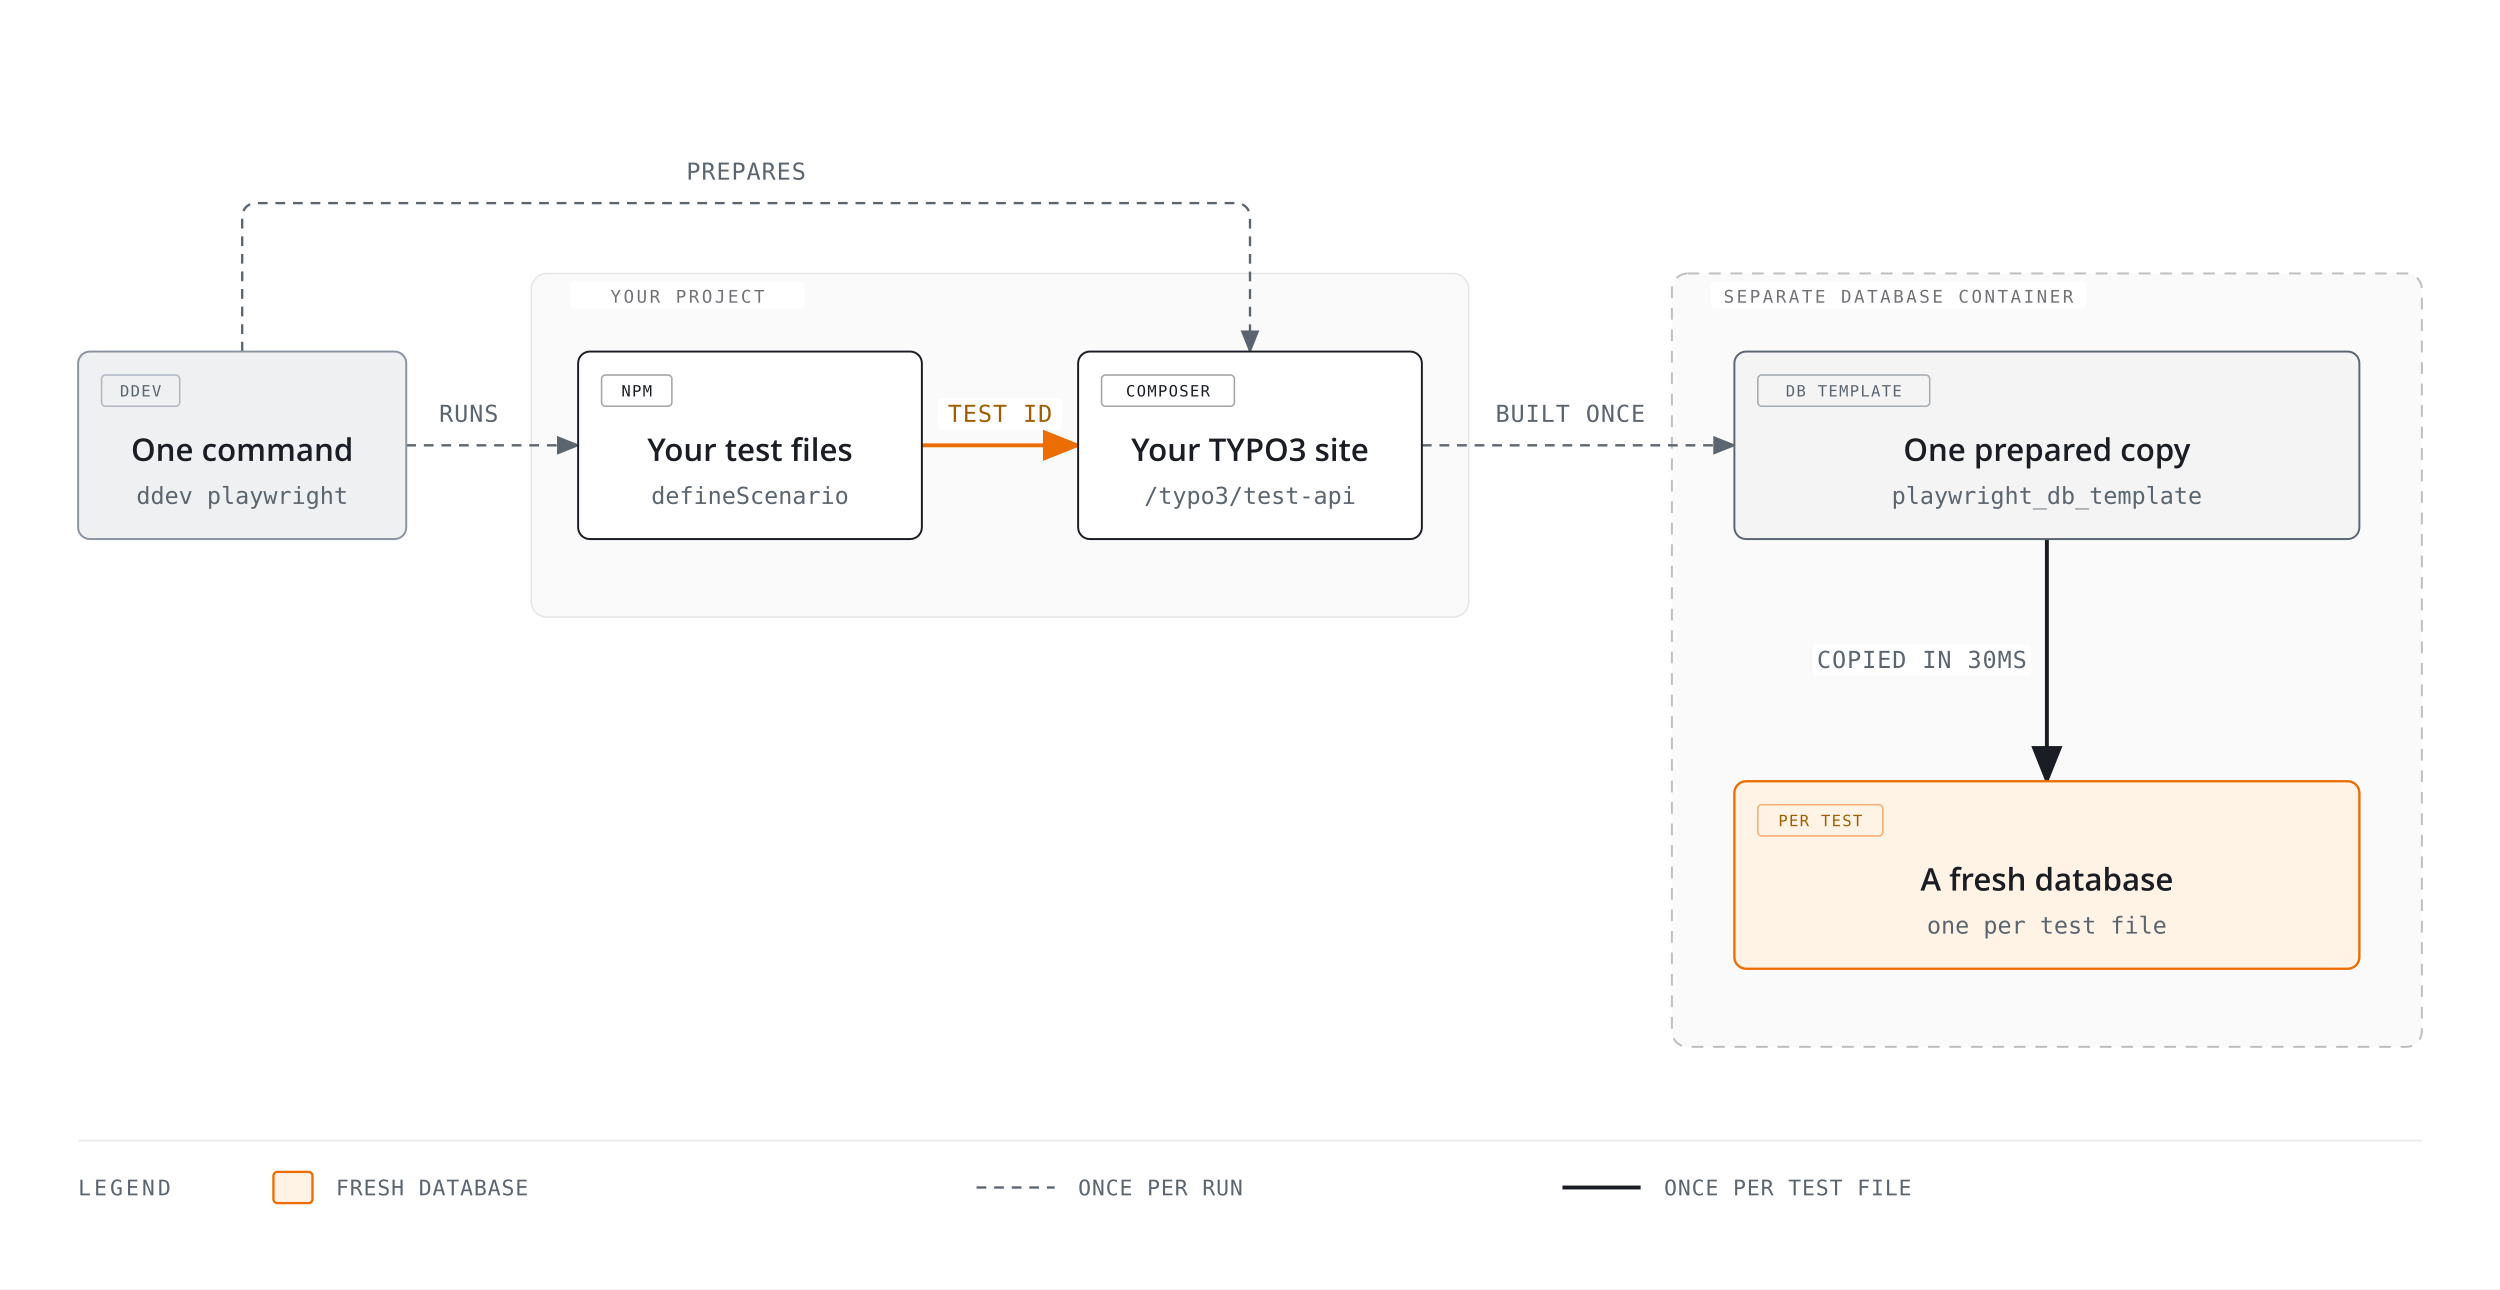
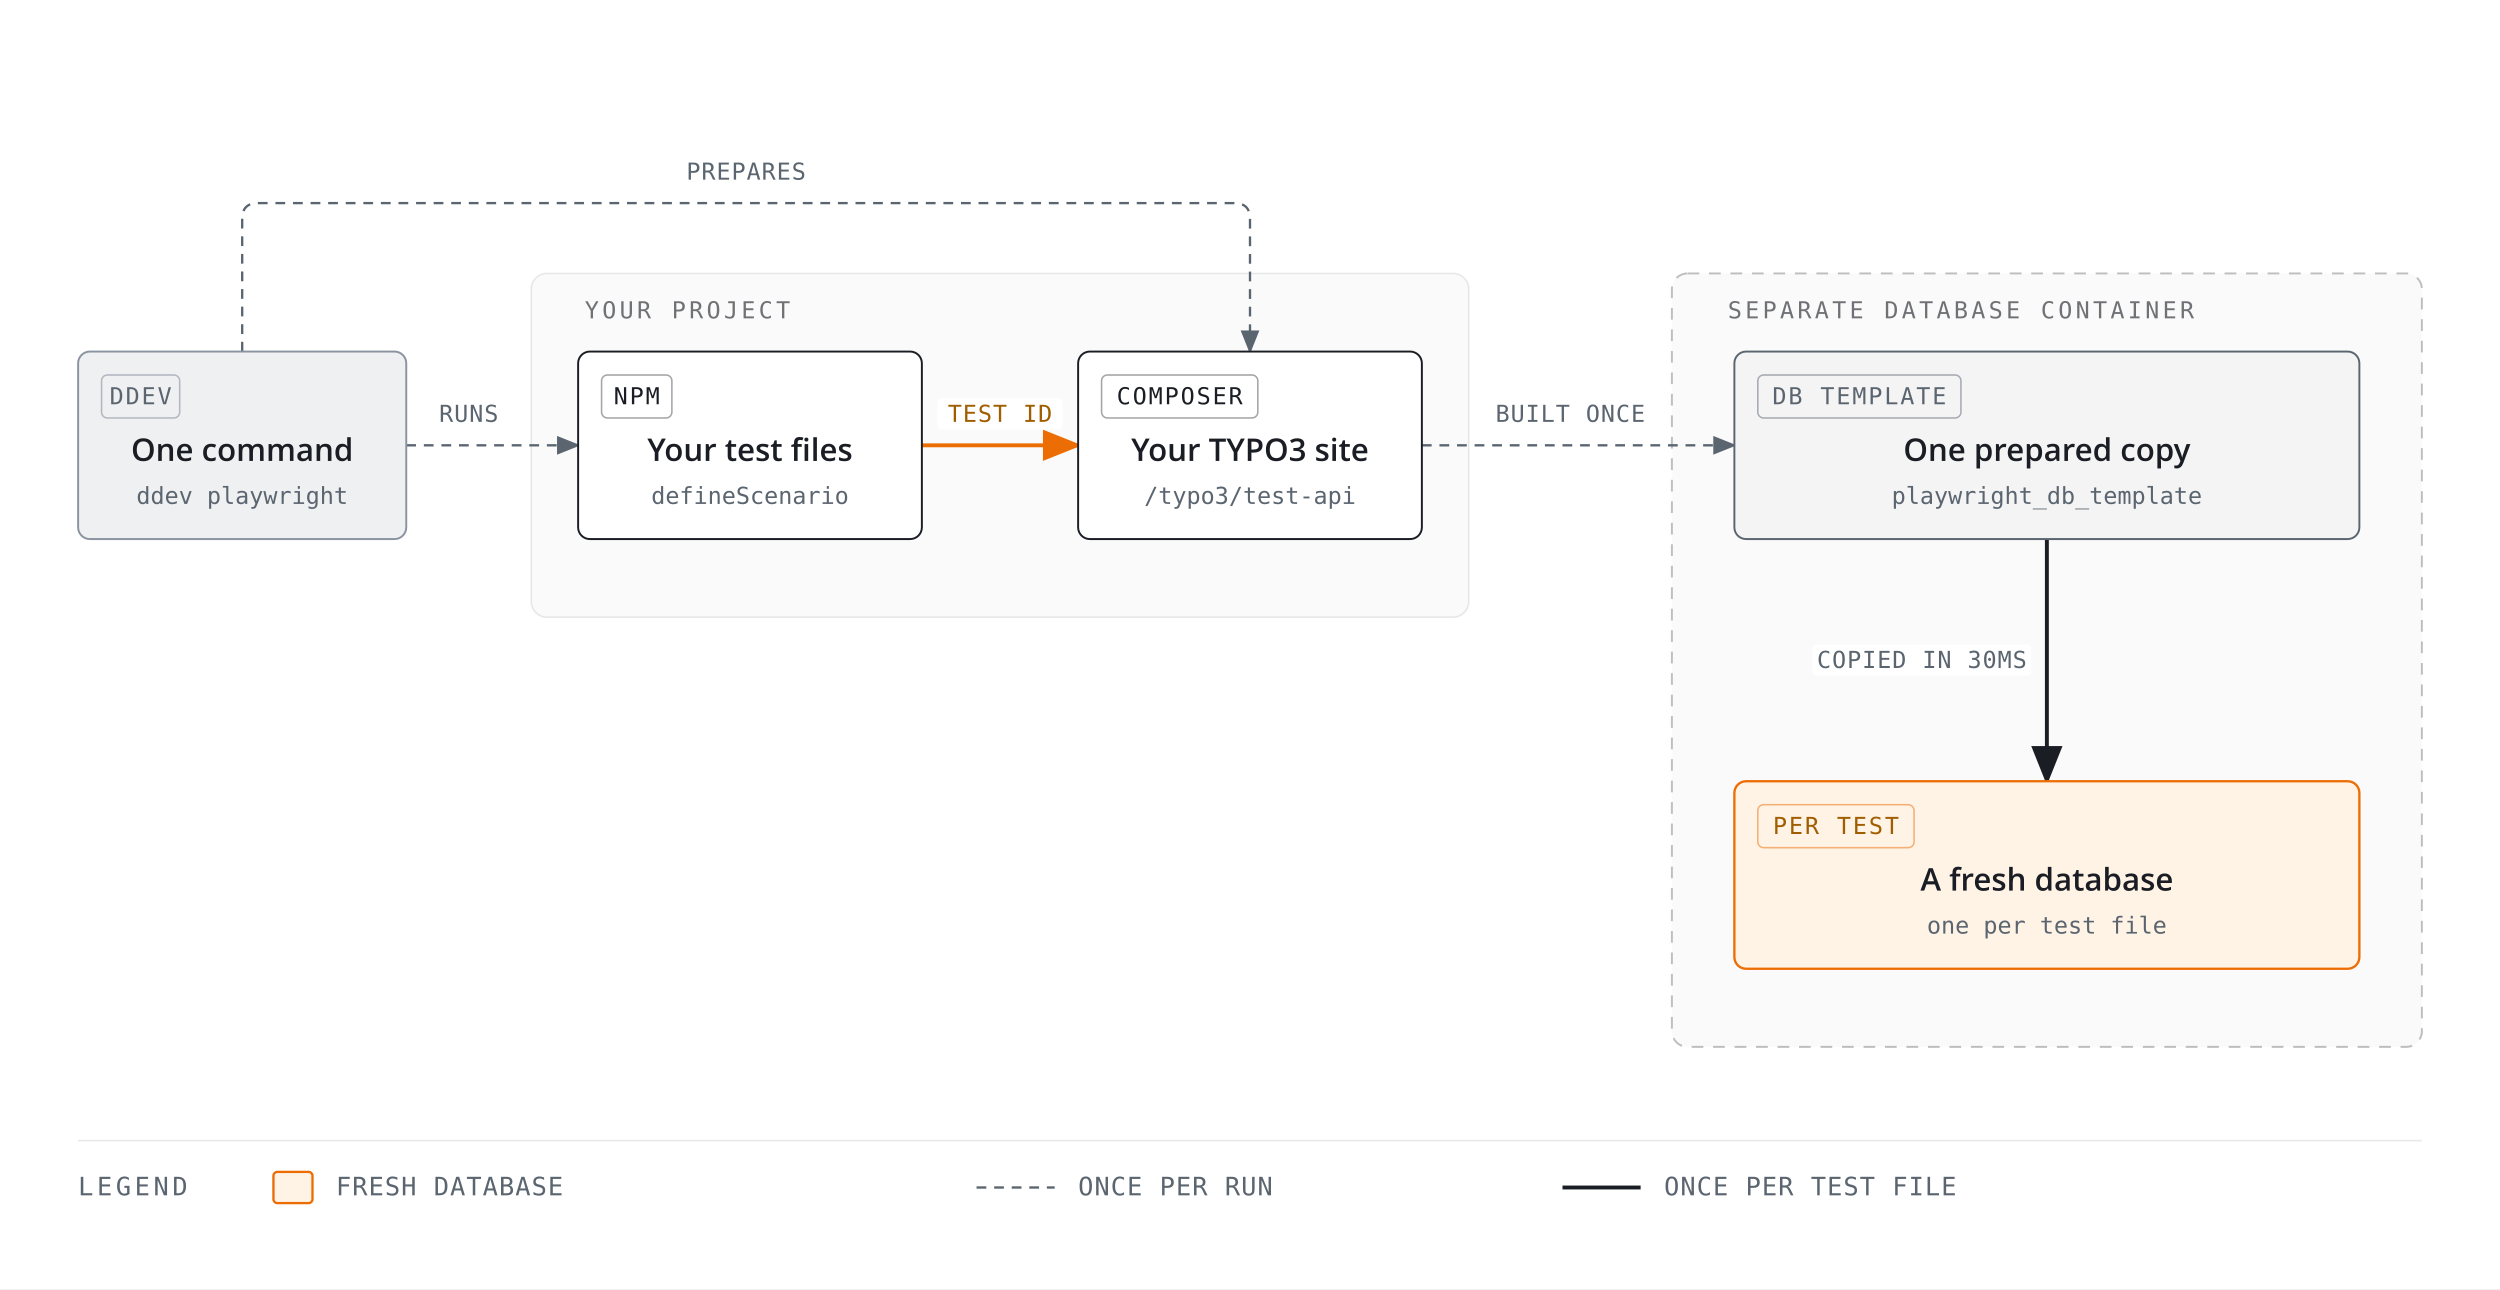
<svg xmlns="http://www.w3.org/2000/svg" width="1280" height="660" viewBox="0 0 1280 660" role="img" aria-labelledby="packages-overview-title packages-overview-desc">
  <defs>
    <marker id="po-arrow" markerWidth="10" markerHeight="8" refX="9" refY="4" orient="auto">
      <polygon points="0 0, 10 4, 0 8" fill="#5B6570" />
    </marker>
    <marker id="po-arrow-ink" markerWidth="10" markerHeight="8" refX="9" refY="4" orient="auto">
      <polygon points="0 0, 10 4, 0 8" fill="#1A1E24" />
    </marker>
    <marker id="po-arrow-accent" markerWidth="10" markerHeight="8" refX="9" refY="4" orient="auto">
      <polygon points="0 0, 10 4, 0 8" fill="#ED6D05" />
    </marker>
  </defs>
  <rect width="100%" height="100%" fill="#FFFFFF" />
  <rect x="272" y="140" width="480" height="176" rx="8" fill="rgba(26,30,36,0.02)" stroke="rgba(26,30,36,0.10)" stroke-width="0.8" />
-   <rect x="292" y="144" width="120" height="14" rx="2" fill="#FFFFFF" />
-   <text x="352" y="155" fill="rgba(26,30,36,0.62)" font-size="9" font-family="'Source Code Pro',ui-monospace,SFMono-Regular,Menlo,monospace" text-anchor="middle" letter-spacing="0.14em">YOUR PROJECT</text>
+   <text x="352" y="163" fill="rgba(26,30,36,0.62)" font-size="12" font-family="'Source Code Pro',ui-monospace,SFMono-Regular,Menlo,monospace" text-anchor="middle" letter-spacing="0.14em">YOUR PROJECT</text>
  <rect x="856" y="140" width="384" height="396" rx="8" fill="rgba(26,30,36,0.02)" stroke="rgba(26,30,36,0.28)" stroke-width="1" stroke-dasharray="6,5" />
-   <rect x="876" y="144" width="192" height="14" rx="2" fill="#FFFFFF" />
-   <text x="972" y="155" fill="rgba(26,30,36,0.62)" font-size="9" font-family="'Source Code Pro',ui-monospace,SFMono-Regular,Menlo,monospace" text-anchor="middle" letter-spacing="0.14em">SEPARATE DATABASE CONTAINER</text>
+   <text x="1004" y="163" fill="rgba(26,30,36,0.62)" font-size="12" font-family="'Source Code Pro',ui-monospace,SFMono-Regular,Menlo,monospace" text-anchor="middle" letter-spacing="0.14em">SEPARATE DATABASE CONTAINER</text>
  <line x1="208" y1="228" x2="296" y2="228" stroke="#5B6570" stroke-width="1.2" stroke-dasharray="5,4" marker-end="url(#po-arrow)" />
  <path d="M 124,180 V 112 Q 124,104 132,104 H 632 Q 640,104 640,112 V 180" fill="none" stroke="#5B6570" stroke-width="1.2" stroke-dasharray="5,4" marker-end="url(#po-arrow)" />
  <line x1="728" y1="228" x2="888" y2="228" stroke="#5B6570" stroke-width="1.2" stroke-dasharray="5,4" marker-end="url(#po-arrow)" />
  <line x1="472" y1="228" x2="552" y2="228" stroke="#ED6D05" stroke-width="2" marker-end="url(#po-arrow-accent)" />
  <line x1="1048" y1="276" x2="1048" y2="400" stroke="#1A1E24" stroke-width="2" marker-end="url(#po-arrow-ink)" />
  <rect x="220" y="204" width="40" height="16" rx="2" fill="#FFFFFF" />
  <text x="240" y="216" fill="#5B6570" font-size="12" font-family="'Source Code Pro',ui-monospace,SFMono-Regular,Menlo,monospace" text-anchor="middle" letter-spacing="0.04em">RUNS</text>
  <rect x="344" y="80" width="76" height="16" rx="2" fill="#FFFFFF" />
  <text x="382" y="92" fill="#5B6570" font-size="12" font-family="'Source Code Pro',ui-monospace,SFMono-Regular,Menlo,monospace" text-anchor="middle" letter-spacing="0.04em">PREPARES</text>
  <rect x="480" y="204" width="64" height="16" rx="2" fill="#FFFFFF" />
  <text x="512" y="216" fill="#A05E00" font-size="12" font-family="'Source Code Pro',ui-monospace,SFMono-Regular,Menlo,monospace" text-anchor="middle" letter-spacing="0.04em">TEST ID</text>
  <rect x="760" y="204" width="88" height="16" rx="2" fill="#FFFFFF" />
  <text x="804" y="216" fill="#5B6570" font-size="12" font-family="'Source Code Pro',ui-monospace,SFMono-Regular,Menlo,monospace" text-anchor="middle" letter-spacing="0.04em">BUILT ONCE</text>
  <rect x="928" y="330" width="112" height="16" rx="2" fill="#FFFFFF" />
  <text x="984" y="342" fill="#5B6570" font-size="12" font-family="'Source Code Pro',ui-monospace,SFMono-Regular,Menlo,monospace" text-anchor="middle" letter-spacing="0.04em">COPIED IN 30MS</text>
  <rect x="40" y="180" width="168" height="96" rx="6" fill="#FFFFFF" />
  <rect x="40" y="180" width="168" height="96" rx="6" fill="rgba(91,101,112,0.10)" stroke="#8A93A0" stroke-width="1" />
-   <rect x="52" y="192" width="40" height="16" rx="2" fill="transparent" stroke="rgba(138,147,160,0.60)" stroke-width="0.8" />
-   <text x="72" y="203" fill="#5B6570" font-size="8" font-family="'Source Code Pro',ui-monospace,SFMono-Regular,Menlo,monospace" text-anchor="middle" letter-spacing="0.08em">DDEV</text>
+   <rect x="52" y="192" width="40" height="22" rx="3" fill="transparent" stroke="rgba(138,147,160,0.60)" stroke-width="0.8" />
+   <text x="72" y="203" fill="#5B6570" font-size="12" font-family="'Source Code Pro',ui-monospace,SFMono-Regular,Menlo,monospace" text-anchor="middle" letter-spacing="0.08em" dy="4">DDEV</text>
  <text x="124" y="236" fill="#1A1E24" font-size="16" font-weight="600" font-family="'Open Sans',-apple-system,BlinkMacSystemFont,'Segoe UI',Roboto,sans-serif" text-anchor="middle">One command</text>
  <text x="124" y="258" fill="#5B6570" font-size="12" font-family="'Source Code Pro',ui-monospace,SFMono-Regular,Menlo,monospace" text-anchor="middle">ddev playwright</text>
  <rect x="296" y="180" width="176" height="96" rx="6" fill="#FFFFFF" />
  <rect x="296" y="180" width="176" height="96" rx="6" fill="#ffffff" stroke="#1A1E24" stroke-width="1" />
-   <rect x="308" y="192" width="36" height="16" rx="2" fill="transparent" stroke="rgba(26,30,36,0.40)" stroke-width="0.8" />
-   <text x="326" y="203" fill="#1A1E24" font-size="8" font-family="'Source Code Pro',ui-monospace,SFMono-Regular,Menlo,monospace" text-anchor="middle" letter-spacing="0.08em">NPM</text>
+   <rect x="308" y="192" width="36" height="22" rx="3" fill="transparent" stroke="rgba(26,30,36,0.40)" stroke-width="0.8" />
+   <text x="326" y="203" fill="#1A1E24" font-size="12" font-family="'Source Code Pro',ui-monospace,SFMono-Regular,Menlo,monospace" text-anchor="middle" letter-spacing="0.08em" dy="4">NPM</text>
  <text x="384" y="236" fill="#1A1E24" font-size="16" font-weight="600" font-family="'Open Sans',-apple-system,BlinkMacSystemFont,'Segoe UI',Roboto,sans-serif" text-anchor="middle">Your test files</text>
  <text x="384" y="258" fill="#5B6570" font-size="12" font-family="'Source Code Pro',ui-monospace,SFMono-Regular,Menlo,monospace" text-anchor="middle">defineScenario</text>
  <rect x="552" y="180" width="176" height="96" rx="6" fill="#FFFFFF" />
  <rect x="552" y="180" width="176" height="96" rx="6" fill="#ffffff" stroke="#1A1E24" stroke-width="1" />
-   <rect x="564" y="192" width="68" height="16" rx="2" fill="transparent" stroke="rgba(26,30,36,0.40)" stroke-width="0.8" />
-   <text x="598" y="203" fill="#1A1E24" font-size="8" font-family="'Source Code Pro',ui-monospace,SFMono-Regular,Menlo,monospace" text-anchor="middle" letter-spacing="0.08em">COMPOSER</text>
+   <rect x="564" y="192" width="80" height="22" rx="3" fill="transparent" stroke="rgba(26,30,36,0.40)" stroke-width="0.8" />
+   <text x="604" y="203" fill="#1A1E24" font-size="12" font-family="'Source Code Pro',ui-monospace,SFMono-Regular,Menlo,monospace" text-anchor="middle" letter-spacing="0.08em" dy="4">COMPOSER</text>
  <text x="640" y="236" fill="#1A1E24" font-size="16" font-weight="600" font-family="'Open Sans',-apple-system,BlinkMacSystemFont,'Segoe UI',Roboto,sans-serif" text-anchor="middle">Your TYPO3 site</text>
  <text x="640" y="258" fill="#5B6570" font-size="12" font-family="'Source Code Pro',ui-monospace,SFMono-Regular,Menlo,monospace" text-anchor="middle">/typo3/test-api</text>
  <rect x="888" y="180" width="320" height="96" rx="6" fill="#FFFFFF" />
  <rect x="888" y="180" width="320" height="96" rx="6" fill="rgba(26,30,36,0.05)" stroke="#5B6570" stroke-width="1" />
-   <rect x="900" y="192" width="88" height="16" rx="2" fill="transparent" stroke="rgba(91,101,112,0.50)" stroke-width="0.8" />
-   <text x="944" y="203" fill="#5B6570" font-size="8" font-family="'Source Code Pro',ui-monospace,SFMono-Regular,Menlo,monospace" text-anchor="middle" letter-spacing="0.08em">DB TEMPLATE</text>
+   <rect x="900" y="192" width="104" height="22" rx="3" fill="transparent" stroke="rgba(91,101,112,0.50)" stroke-width="0.8" />
+   <text x="952" y="203" fill="#5B6570" font-size="12" font-family="'Source Code Pro',ui-monospace,SFMono-Regular,Menlo,monospace" text-anchor="middle" letter-spacing="0.08em" dy="4">DB TEMPLATE</text>
  <text x="1048" y="236" fill="#1A1E24" font-size="16" font-weight="600" font-family="'Open Sans',-apple-system,BlinkMacSystemFont,'Segoe UI',Roboto,sans-serif" text-anchor="middle">One prepared copy</text>
  <text x="1048" y="258" fill="#5B6570" font-size="12" font-family="'Source Code Pro',ui-monospace,SFMono-Regular,Menlo,monospace" text-anchor="middle">playwright_db_template</text>
  <rect x="888" y="400" width="320" height="96" rx="6" fill="#FFFFFF" />
  <rect x="888" y="400" width="320" height="96" rx="6" fill="rgba(255,135,0,0.10)" stroke="#ED6D05" stroke-width="1.2" />
-   <rect x="900" y="412" width="64" height="16" rx="2" fill="transparent" stroke="rgba(237,109,5,0.50)" stroke-width="0.8" />
-   <text x="932" y="423" fill="#A05E00" font-size="8" font-family="'Source Code Pro',ui-monospace,SFMono-Regular,Menlo,monospace" text-anchor="middle" letter-spacing="0.08em">PER TEST</text>
+   <rect x="900" y="412" width="80" height="22" rx="3" fill="transparent" stroke="rgba(237,109,5,0.50)" stroke-width="0.8" />
+   <text x="940" y="423" fill="#A05E00" font-size="12" font-family="'Source Code Pro',ui-monospace,SFMono-Regular,Menlo,monospace" text-anchor="middle" letter-spacing="0.08em" dy="4">PER TEST</text>
  <text x="1048" y="456" fill="#1A1E24" font-size="16" font-weight="600" font-family="'Open Sans',-apple-system,BlinkMacSystemFont,'Segoe UI',Roboto,sans-serif" text-anchor="middle">A fresh database</text>
  <text x="1048" y="478" fill="#5B6570" font-size="12" font-family="'Source Code Pro',ui-monospace,SFMono-Regular,Menlo,monospace" text-anchor="middle">one per test file</text>
  <line x1="40" y1="584" x2="1240" y2="584" stroke="rgba(26,30,36,0.10)" stroke-width="0.8" />
-   <text x="40" y="612" fill="#5B6570" font-size="11" font-family="'Source Code Pro',ui-monospace,SFMono-Regular,Menlo,monospace" letter-spacing="0.14em">LEGEND</text>
+   <text x="40" y="612" fill="#5B6570" font-size="13" font-family="'Source Code Pro',ui-monospace,SFMono-Regular,Menlo,monospace" letter-spacing="0.14em">LEGEND</text>
  <rect x="140" y="600" width="20" height="16" rx="2" fill="rgba(255,135,0,0.10)" stroke="#ED6D05" stroke-width="1.2" />
-   <text x="172" y="612" fill="#5B6570" font-size="11" font-family="'Source Code Pro',ui-monospace,SFMono-Regular,Menlo,monospace" letter-spacing="0.04em">FRESH DATABASE</text>
+   <text x="172" y="612" fill="#5B6570" font-size="13" font-family="'Source Code Pro',ui-monospace,SFMono-Regular,Menlo,monospace" letter-spacing="0.04em">FRESH DATABASE</text>
  <line x1="500" y1="608" x2="540" y2="608" stroke="#5B6570" stroke-width="1.2" stroke-dasharray="5,4" />
-   <text x="552" y="612" fill="#5B6570" font-size="11" font-family="'Source Code Pro',ui-monospace,SFMono-Regular,Menlo,monospace" letter-spacing="0.04em">ONCE PER RUN</text>
+   <text x="552" y="612" fill="#5B6570" font-size="13" font-family="'Source Code Pro',ui-monospace,SFMono-Regular,Menlo,monospace" letter-spacing="0.04em">ONCE PER RUN</text>
  <line x1="800" y1="608" x2="840" y2="608" stroke="#1A1E24" stroke-width="2" />
-   <text x="852" y="612" fill="#5B6570" font-size="11" font-family="'Source Code Pro',ui-monospace,SFMono-Regular,Menlo,monospace" letter-spacing="0.04em">ONCE PER TEST FILE</text>
+   <text x="852" y="612" fill="#5B6570" font-size="13" font-family="'Source Code Pro',ui-monospace,SFMono-Regular,Menlo,monospace" letter-spacing="0.04em">ONCE PER TEST FILE</text>
</svg>
